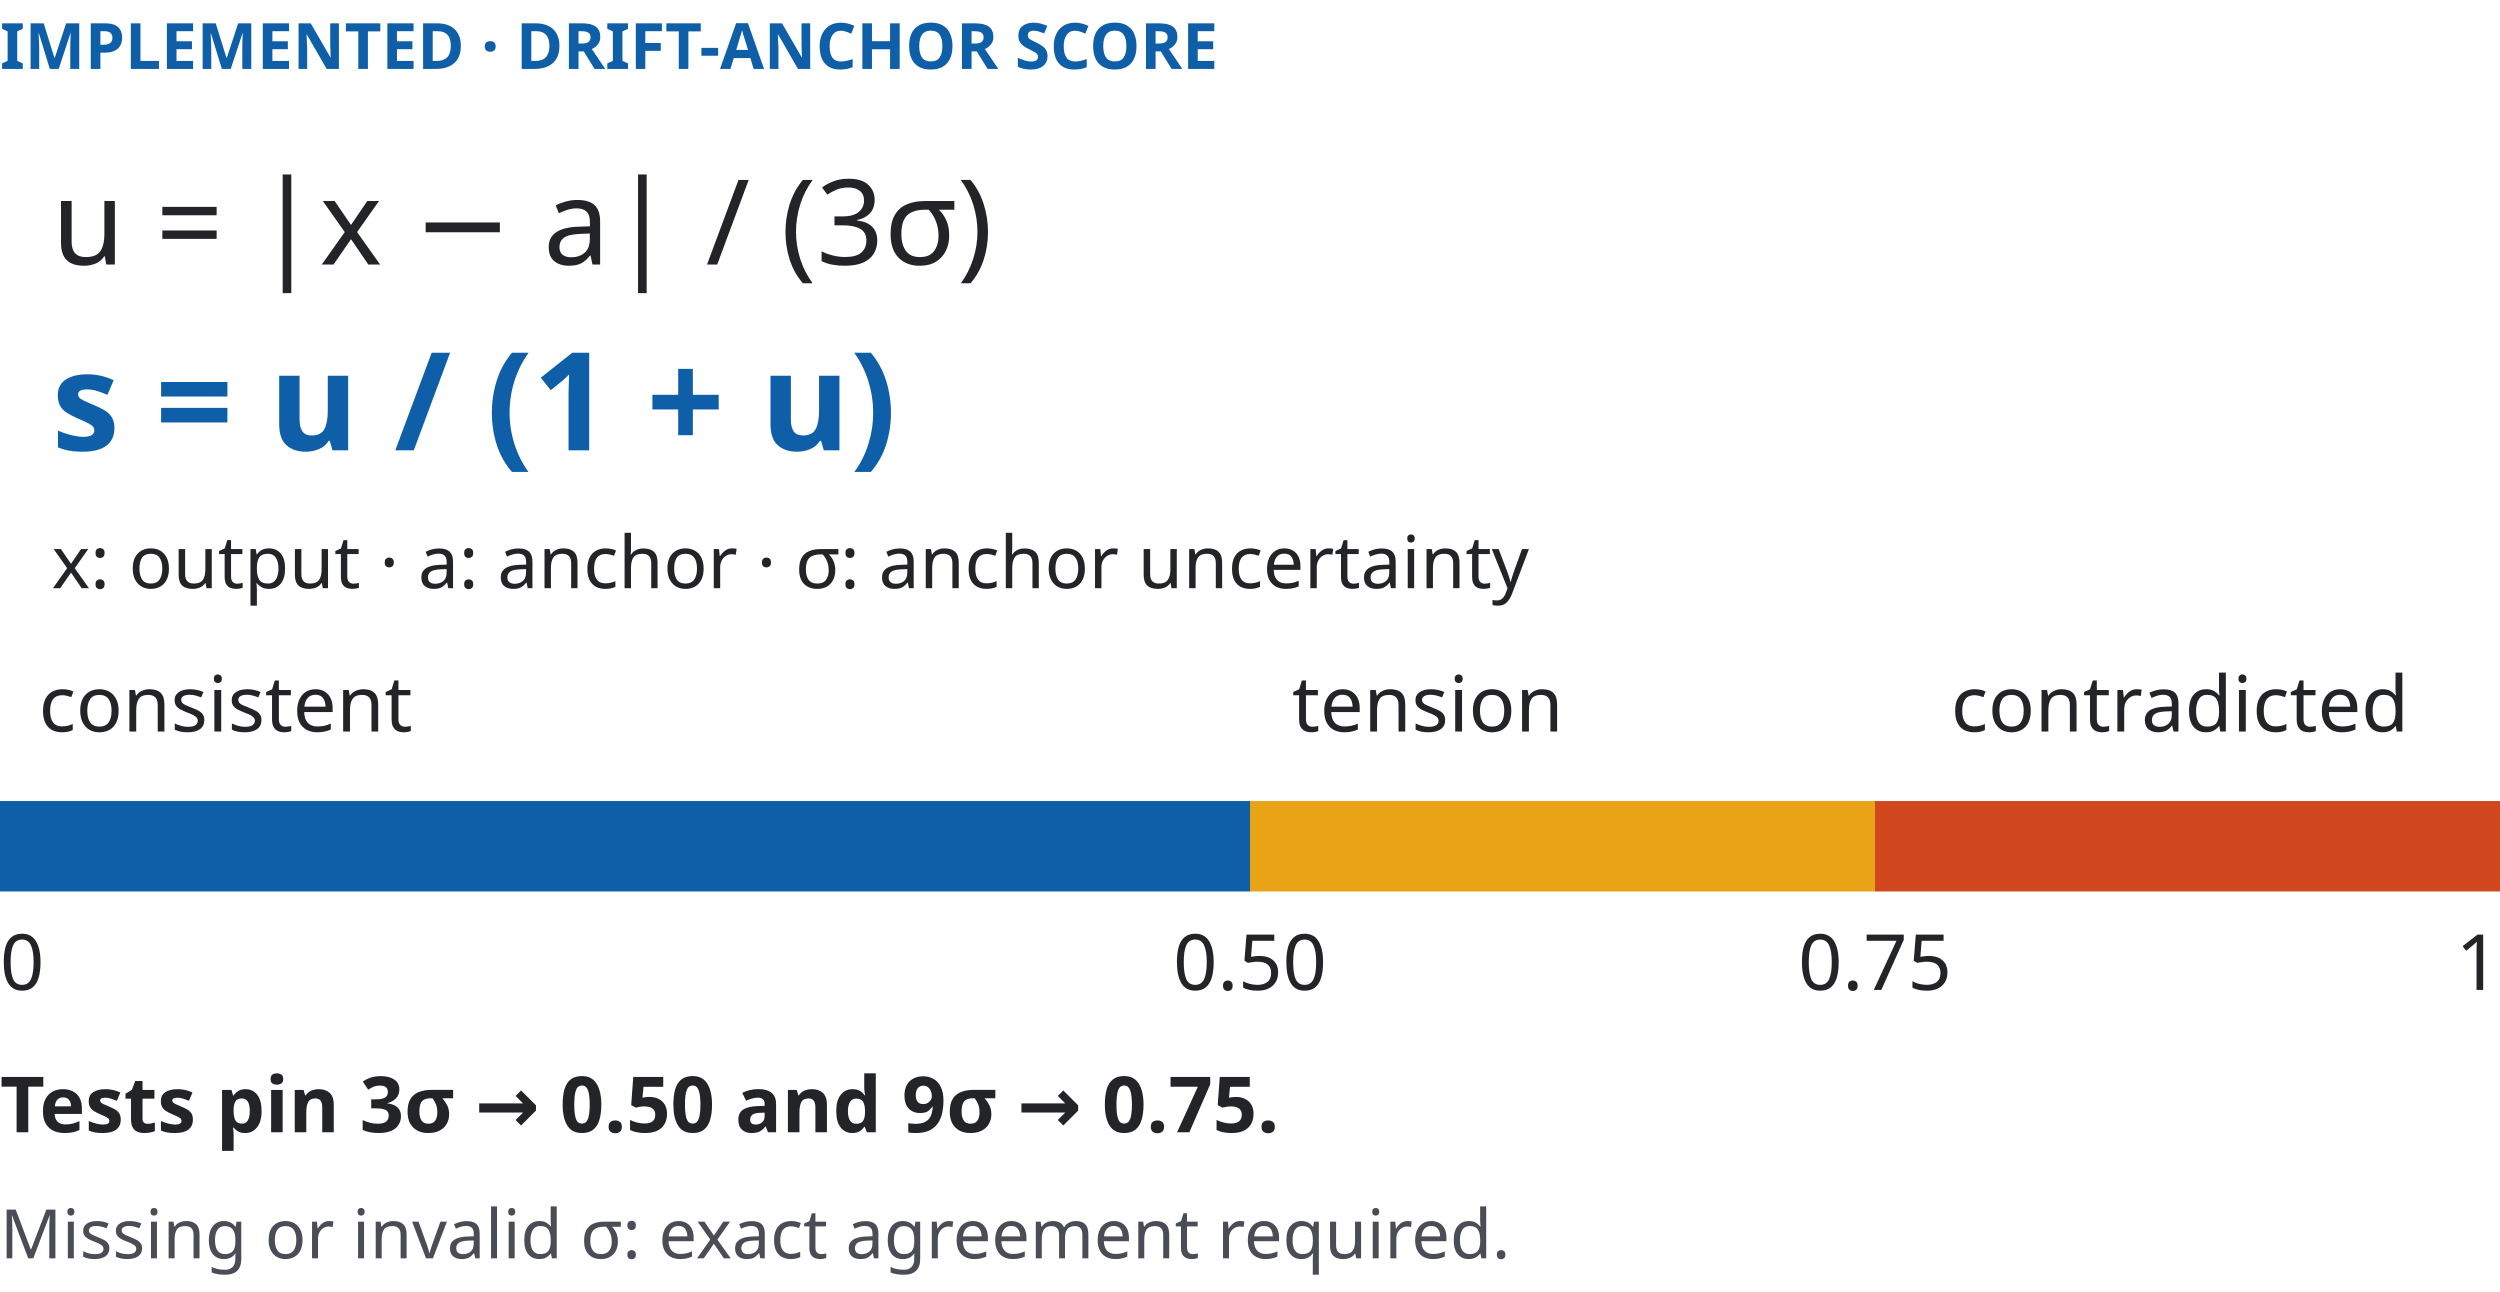
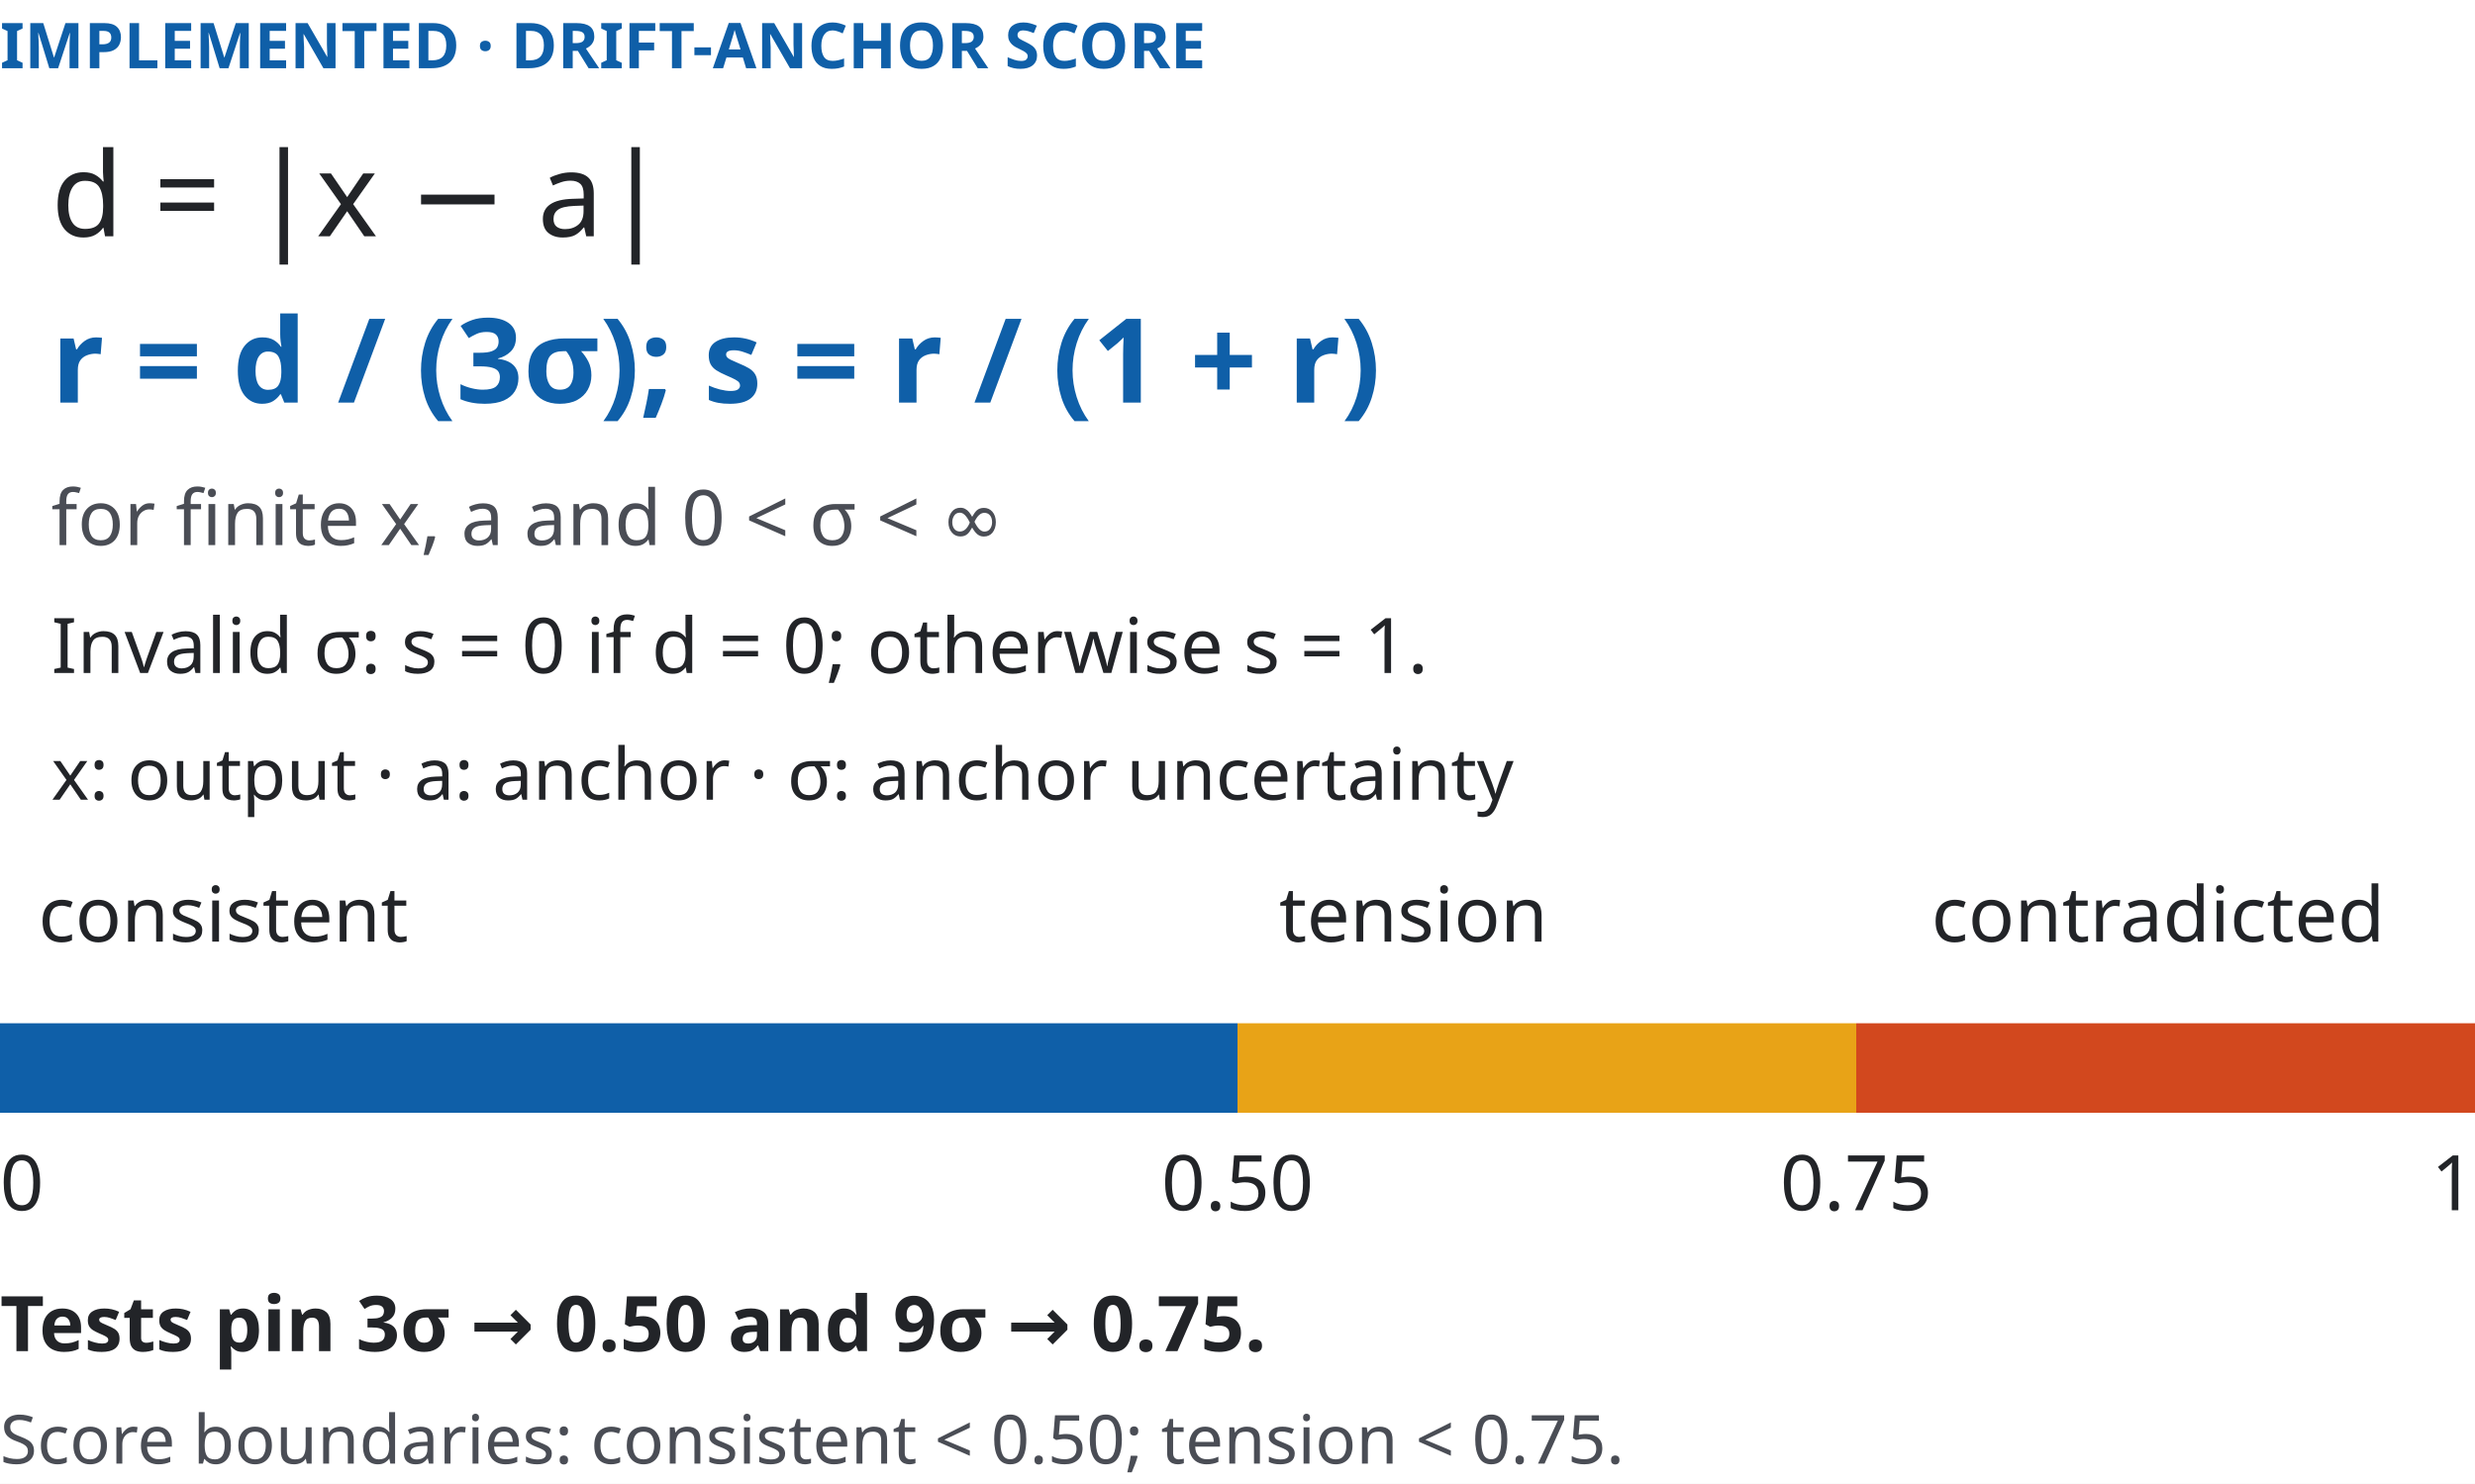
- <svg xmlns="http://www.w3.org/2000/svg" width="548.504pt" height="283.465pt" viewBox="0 0 548.504 283.465" version="1.1">
+ <svg xmlns="http://www.w3.org/2000/svg" width="548.504pt" height="328.819pt" viewBox="0 0 548.504 328.819" version="1.1">
  <defs>
    <style type="text/css">*{stroke-linejoin: round; stroke-linecap: butt}</style>
  </defs>
  <g id="figure_1">
    <g id="patch_1">
-       <path d="M 0 283.465  L 548.504 283.465  L 548.504 0  L 0 0  z " style="fill: #ffffff" />
+       <path d="M 0 328.819  L 548.504 328.819  L 548.504 0  L 0 0  z " style="fill: #ffffff" />
    </g>
    <g id="axes_1">
      <g id="patch_2">
-         <path d="M 0 175.748  L 274.252 175.748  L 274.252 195.591  L 0 195.591  z " clip-path="url(#p113d027abd)" style="fill: #0f5fa8" />
+         <path d="M 0 226.772  L 274.252 226.772  L 274.252 246.614  L 0 246.614  z " clip-path="url(#p586127273f)" style="fill: #0f5fa8" />
      </g>
      <g id="patch_3">
-         <path d="M 274.252 175.748  L 411.378 175.748  L 411.378 195.591  L 274.252 195.591  z " clip-path="url(#p113d027abd)" style="fill: #e8a317" />
+         <path d="M 274.252 226.772  L 411.378 226.772  L 411.378 246.614  L 274.252 246.614  z " clip-path="url(#p586127273f)" style="fill: #e8a317" />
      </g>
      <g id="patch_4">
-         <path d="M 411.378 175.748  L 548.504 175.748  L 548.504 195.591  L 411.378 195.591  z " clip-path="url(#p113d027abd)" style="fill: #d2481e" />
+         <path d="M 411.378 226.772  L 548.504 226.772  L 548.504 246.614  L 411.378 246.614  z " clip-path="url(#p586127273f)" style="fill: #d2481e" />
      </g>
      <g id="text_1">
        <text style="font-weight: 700; font-size: 14px; font-family: 'IBM Plex Sans'; text-anchor: start; fill: #0f5fa8" x="0" y="15.119" transform="rotate(-0 0 15.11858)">IMPLEMENTED · DRIFT-ANCHOR SCORE</text>
      </g>
      <g id="text_2">
-         <text style="font-size: 26px; font-family: 'IBM Plex Sans'; text-anchor: start; fill: #222428" x="11.339" y="58.044" transform="rotate(-0 11.33858 58.04362)">u = |x − a| / (3σ)</text>
+         <text style="font-size: 26px; font-family: 'IBM Plex Sans'; text-anchor: start; fill: #222428" x="11.339" y="52.374" transform="rotate(-0 11.33858 52.37433)">d = |x − a|</text>
      </g>
      <g id="text_3">
-         <text style="font-weight: 600; font-size: 30px; font-family: 'IBM Plex Sans'; text-anchor: start; fill: #0f5fa8" x="11.339" y="98.809" transform="rotate(-0 11.33858 98.80866)">s = u / (1 + u)</text>
+         <text style="font-weight: 600; font-size: 26px; font-family: 'IBM Plex Sans'; text-anchor: start; fill: #0f5fa8" x="11.339" y="89.225" transform="rotate(-0 11.33858 89.22472)">r = d / (3σ);  s = r / (1 + r)</text>
      </g>
      <g id="text_4">
-         <text style="font-size: 16px; font-family: 'IBM Plex Sans'; text-anchor: start; fill: #222428" x="11.339" y="129.044" transform="rotate(-0 11.33858 129.0444)">x: output · a: anchor · σ: anchor uncertainty</text>
+         <text style="font-size: 17px; font-family: 'IBM Plex Sans'; text-anchor: start; fill: #4a4d55" x="11.339" y="120.81" transform="rotate(-0 11.33858 120.8105)">for finite x, a and 0 &lt; σ &lt; ∞</text>
      </g>
      <g id="text_5">
-         <text style="font-size: 17px; font-family: 'IBM Plex Sans'; text-anchor: start; fill: #222428" x="8.504" y="160.496" transform="rotate(-0 8.503937 160.4955)">consistent</text>
+         <text style="font-size: 17px; font-family: 'IBM Plex Sans'; text-anchor: start; fill: #222428" x="11.339" y="149.157" transform="rotate(-0 11.33858 149.1569)">Invalid σ: s = 0 if d = 0; otherwise s = 1.</text>
      </g>
      <g id="text_6">
-         <text style="font-size: 17px; font-family: 'IBM Plex Sans'; text-anchor: start; fill: #222428" x="283.465" y="160.496" transform="rotate(-0 283.4646 160.4955)">tension</text>
+         <text style="font-size: 16px; font-family: 'IBM Plex Sans'; text-anchor: start; fill: #222428" x="11.339" y="177.233" transform="rotate(-0 11.33858 177.2334)">x: output · a: anchor · σ: anchor uncertainty</text>
      </g>
      <g id="text_7">
-         <text style="font-size: 17px; font-family: 'IBM Plex Sans'; text-anchor: start; fill: #222428" x="428.031" y="160.496" transform="rotate(-0 428.0315 160.4955)">contradicted</text>
+         <text style="font-size: 17px; font-family: 'IBM Plex Sans'; text-anchor: start; fill: #222428" x="8.504" y="208.684" transform="rotate(-0 8.503937 208.6845)">consistent</text>
      </g>
      <g id="text_8">
-         <text style="font-size: 17px; font-family: 'IBM Plex Sans'; text-anchor: start; fill: #222428" x="0" y="217.188" transform="rotate(-0 0 217.1884)">0</text>
+         <text style="font-size: 17px; font-family: 'IBM Plex Sans'; text-anchor: start; fill: #222428" x="283.465" y="208.684" transform="rotate(-0 283.4646 208.6845)">tension</text>
      </g>
      <g id="text_9">
-         <text style="font-size: 17px; font-family: 'IBM Plex Sans'; text-anchor: middle; fill: #222428" x="274.252" y="217.188" transform="rotate(-0 274.252 217.1884)">0.50</text>
+         <text style="font-size: 17px; font-family: 'IBM Plex Sans'; text-anchor: start; fill: #222428" x="428.031" y="208.684" transform="rotate(-0 428.0315 208.6845)">contradicted</text>
      </g>
      <g id="text_10">
-         <text style="font-size: 17px; font-family: 'IBM Plex Sans'; text-anchor: middle; fill: #222428" x="411.378" y="217.188" transform="rotate(-0 411.378 217.1884)">0.75</text>
+         <text style="font-size: 17px; font-family: 'IBM Plex Sans'; text-anchor: start; fill: #222428" x="0" y="268.212" transform="rotate(-0 0 268.212)">0</text>
      </g>
      <g id="text_11">
-         <text style="font-size: 17px; font-family: 'IBM Plex Sans'; text-anchor: end; fill: #222428" x="548.504" y="217.188" transform="rotate(-0 548.5039 217.1884)">1</text>
+         <text style="font-size: 17px; font-family: 'IBM Plex Sans'; text-anchor: middle; fill: #222428" x="274.252" y="268.212" transform="rotate(-0 274.252 268.212)">0.50</text>
      </g>
      <g id="text_12">
-         <text style="font-weight: 600; font-size: 17px; font-family: 'IBM Plex Sans'; text-anchor: start; fill: #222428" x="0" y="248.42" transform="rotate(-0 0 248.42)">Tests pin 3σ → 0.50 and 9σ → 0.75.</text>
+         <text style="font-size: 17px; font-family: 'IBM Plex Sans'; text-anchor: middle; fill: #222428" x="411.378" y="268.212" transform="rotate(-0 411.378 268.212)">0.75</text>
      </g>
      <g id="text_13">
-         <text style="font-size: 15px; font-family: 'IBM Plex Sans'; text-anchor: start; fill: #4a4d55" x="0" y="276.086" transform="rotate(-0 0 276.0858)">Missing or invalid σ: exact agreement required.</text>
+         <text style="font-size: 17px; font-family: 'IBM Plex Sans'; text-anchor: end; fill: #222428" x="548.504" y="268.212" transform="rotate(-0 548.5039 268.212)">1</text>
+       </g>
+       <g id="text_14">
+         <text style="font-weight: 600; font-size: 17px; font-family: 'IBM Plex Sans'; text-anchor: start; fill: #222428" x="0" y="299.444" transform="rotate(-0 0 299.4436)">Tests pin 3σ → 0.50 and 9σ → 0.75.</text>
+       </g>
+       <g id="text_15">
+         <text style="font-size: 15px; font-family: 'IBM Plex Sans'; text-anchor: start; fill: #4a4d55" x="0" y="324.365" transform="rotate(-0 0 324.365)">Score boundaries: consistent &lt; 0.50; tension &lt; 0.75.</text>
      </g>
    </g>
  </g>
  <defs>
-     <clipPath id="p113d027abd">
-       <rect x="0" y="0" width="548.504" height="283.465" />
+     <clipPath id="p586127273f">
+       <rect x="0" y="0" width="548.504" height="328.819" />
    </clipPath>
  </defs>
</svg>
